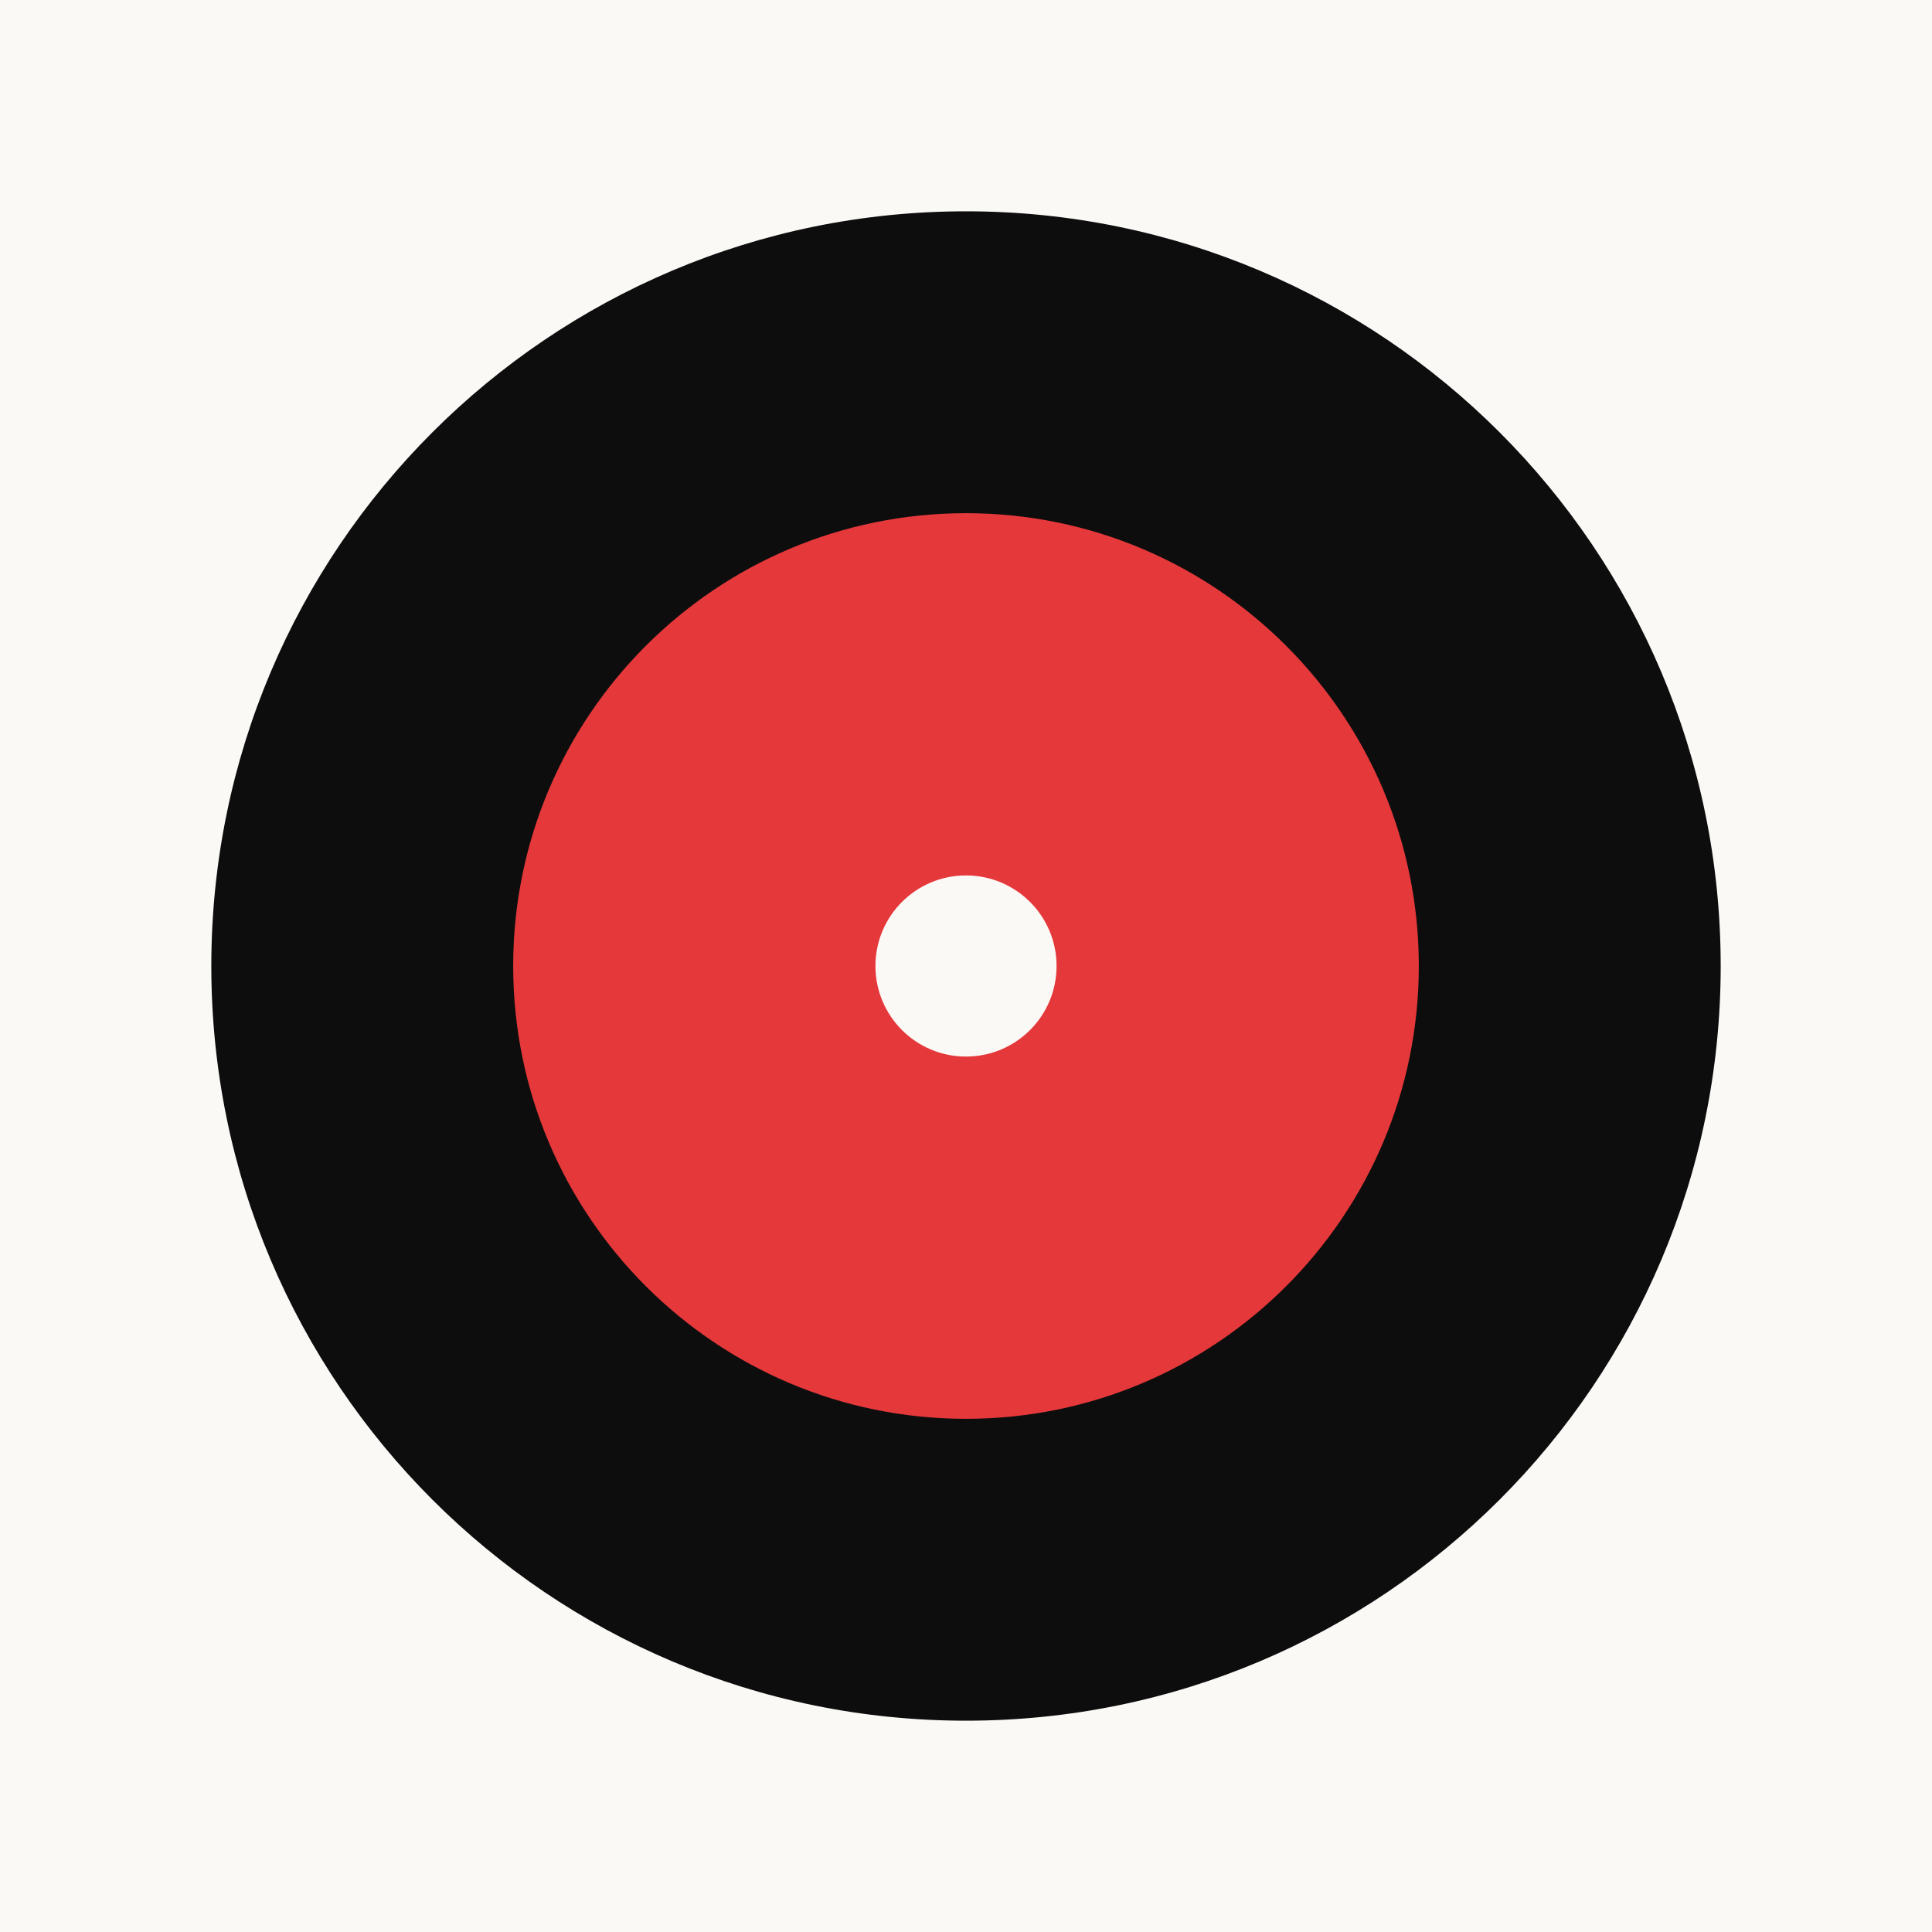
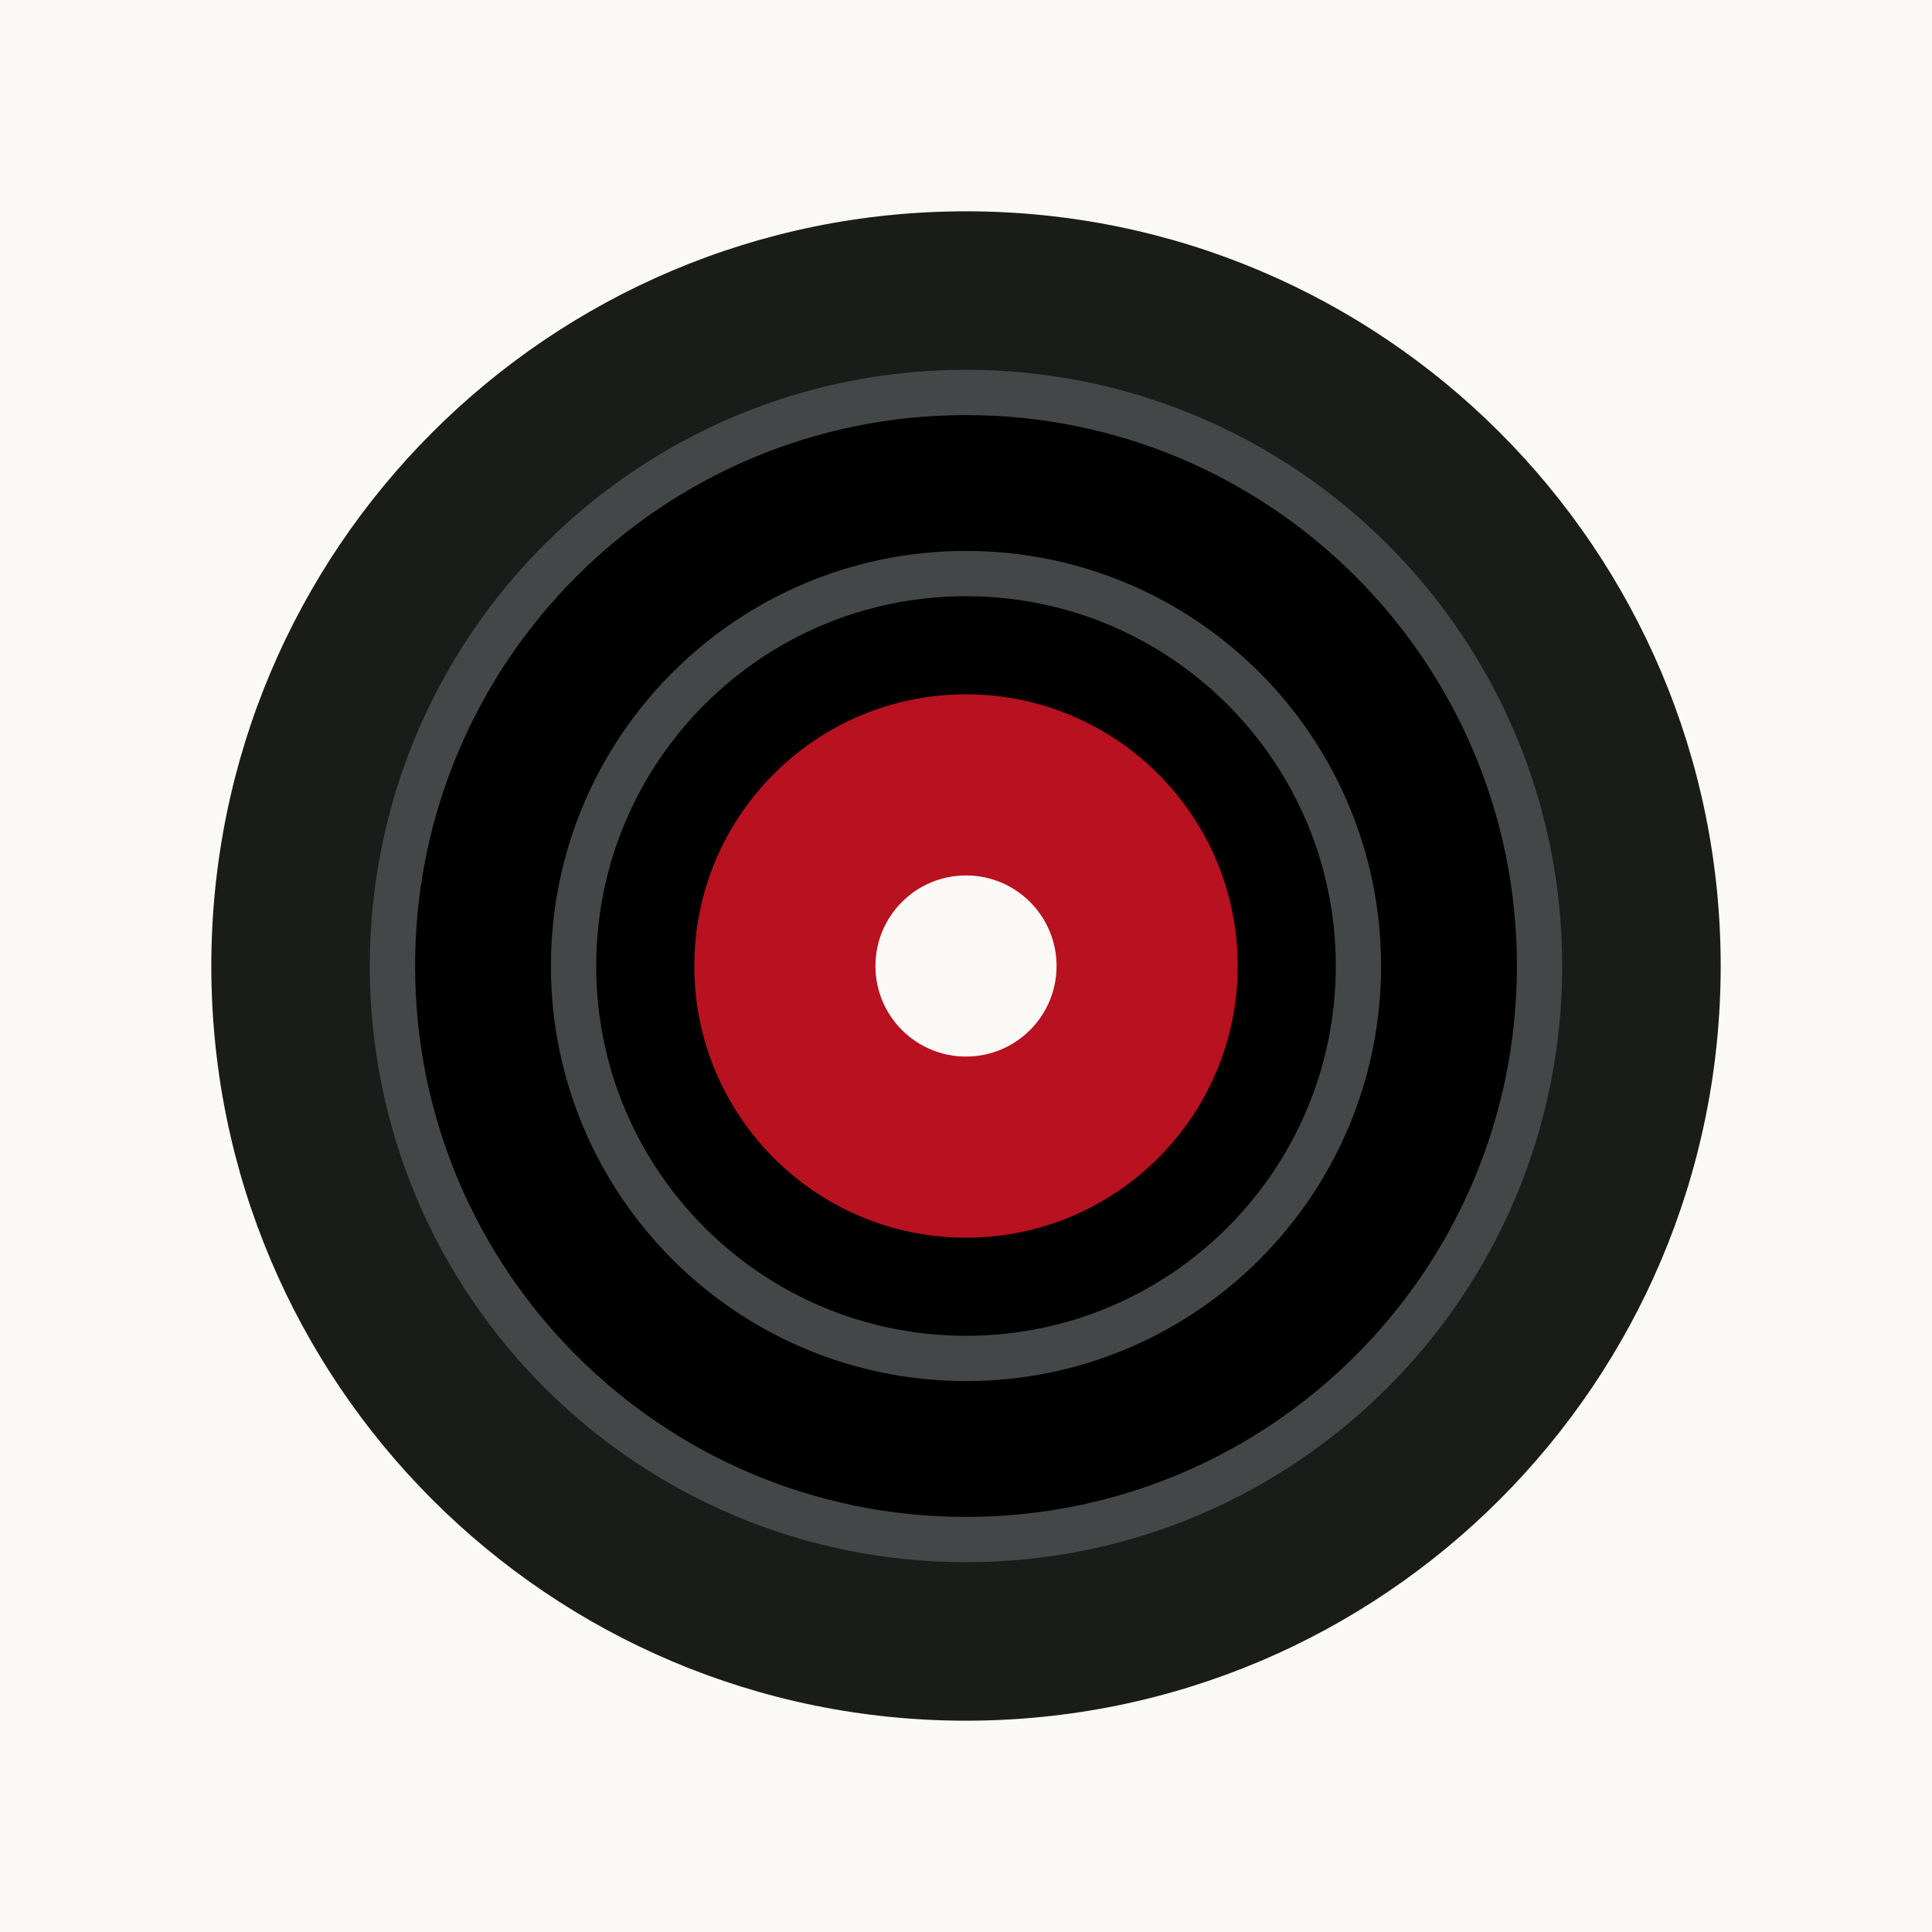
<svg xmlns="http://www.w3.org/2000/svg" viewBox="0 0 64 64">
  <rect width="64" height="64" fill="#FAF9F6" />
-   <circle cx="32" cy="32" r="25" fill="#0D0D0D" />
-   <circle cx="32" cy="32" r="15" fill="#E5383B" />
+   <circle cx="32" cy="32" r="25" fill="#1A1C1A" />
+   <circle cx="32" cy="32" r="19" stroke="#444748" stroke-width="1.5" />
+   <circle cx="32" cy="32" r="13" stroke="#444748" stroke-width="1.5" />
+   <circle cx="32" cy="32" r="9" fill="#B81120" />
  <circle cx="32" cy="32" r="3" fill="#FAF9F6" />
</svg>
